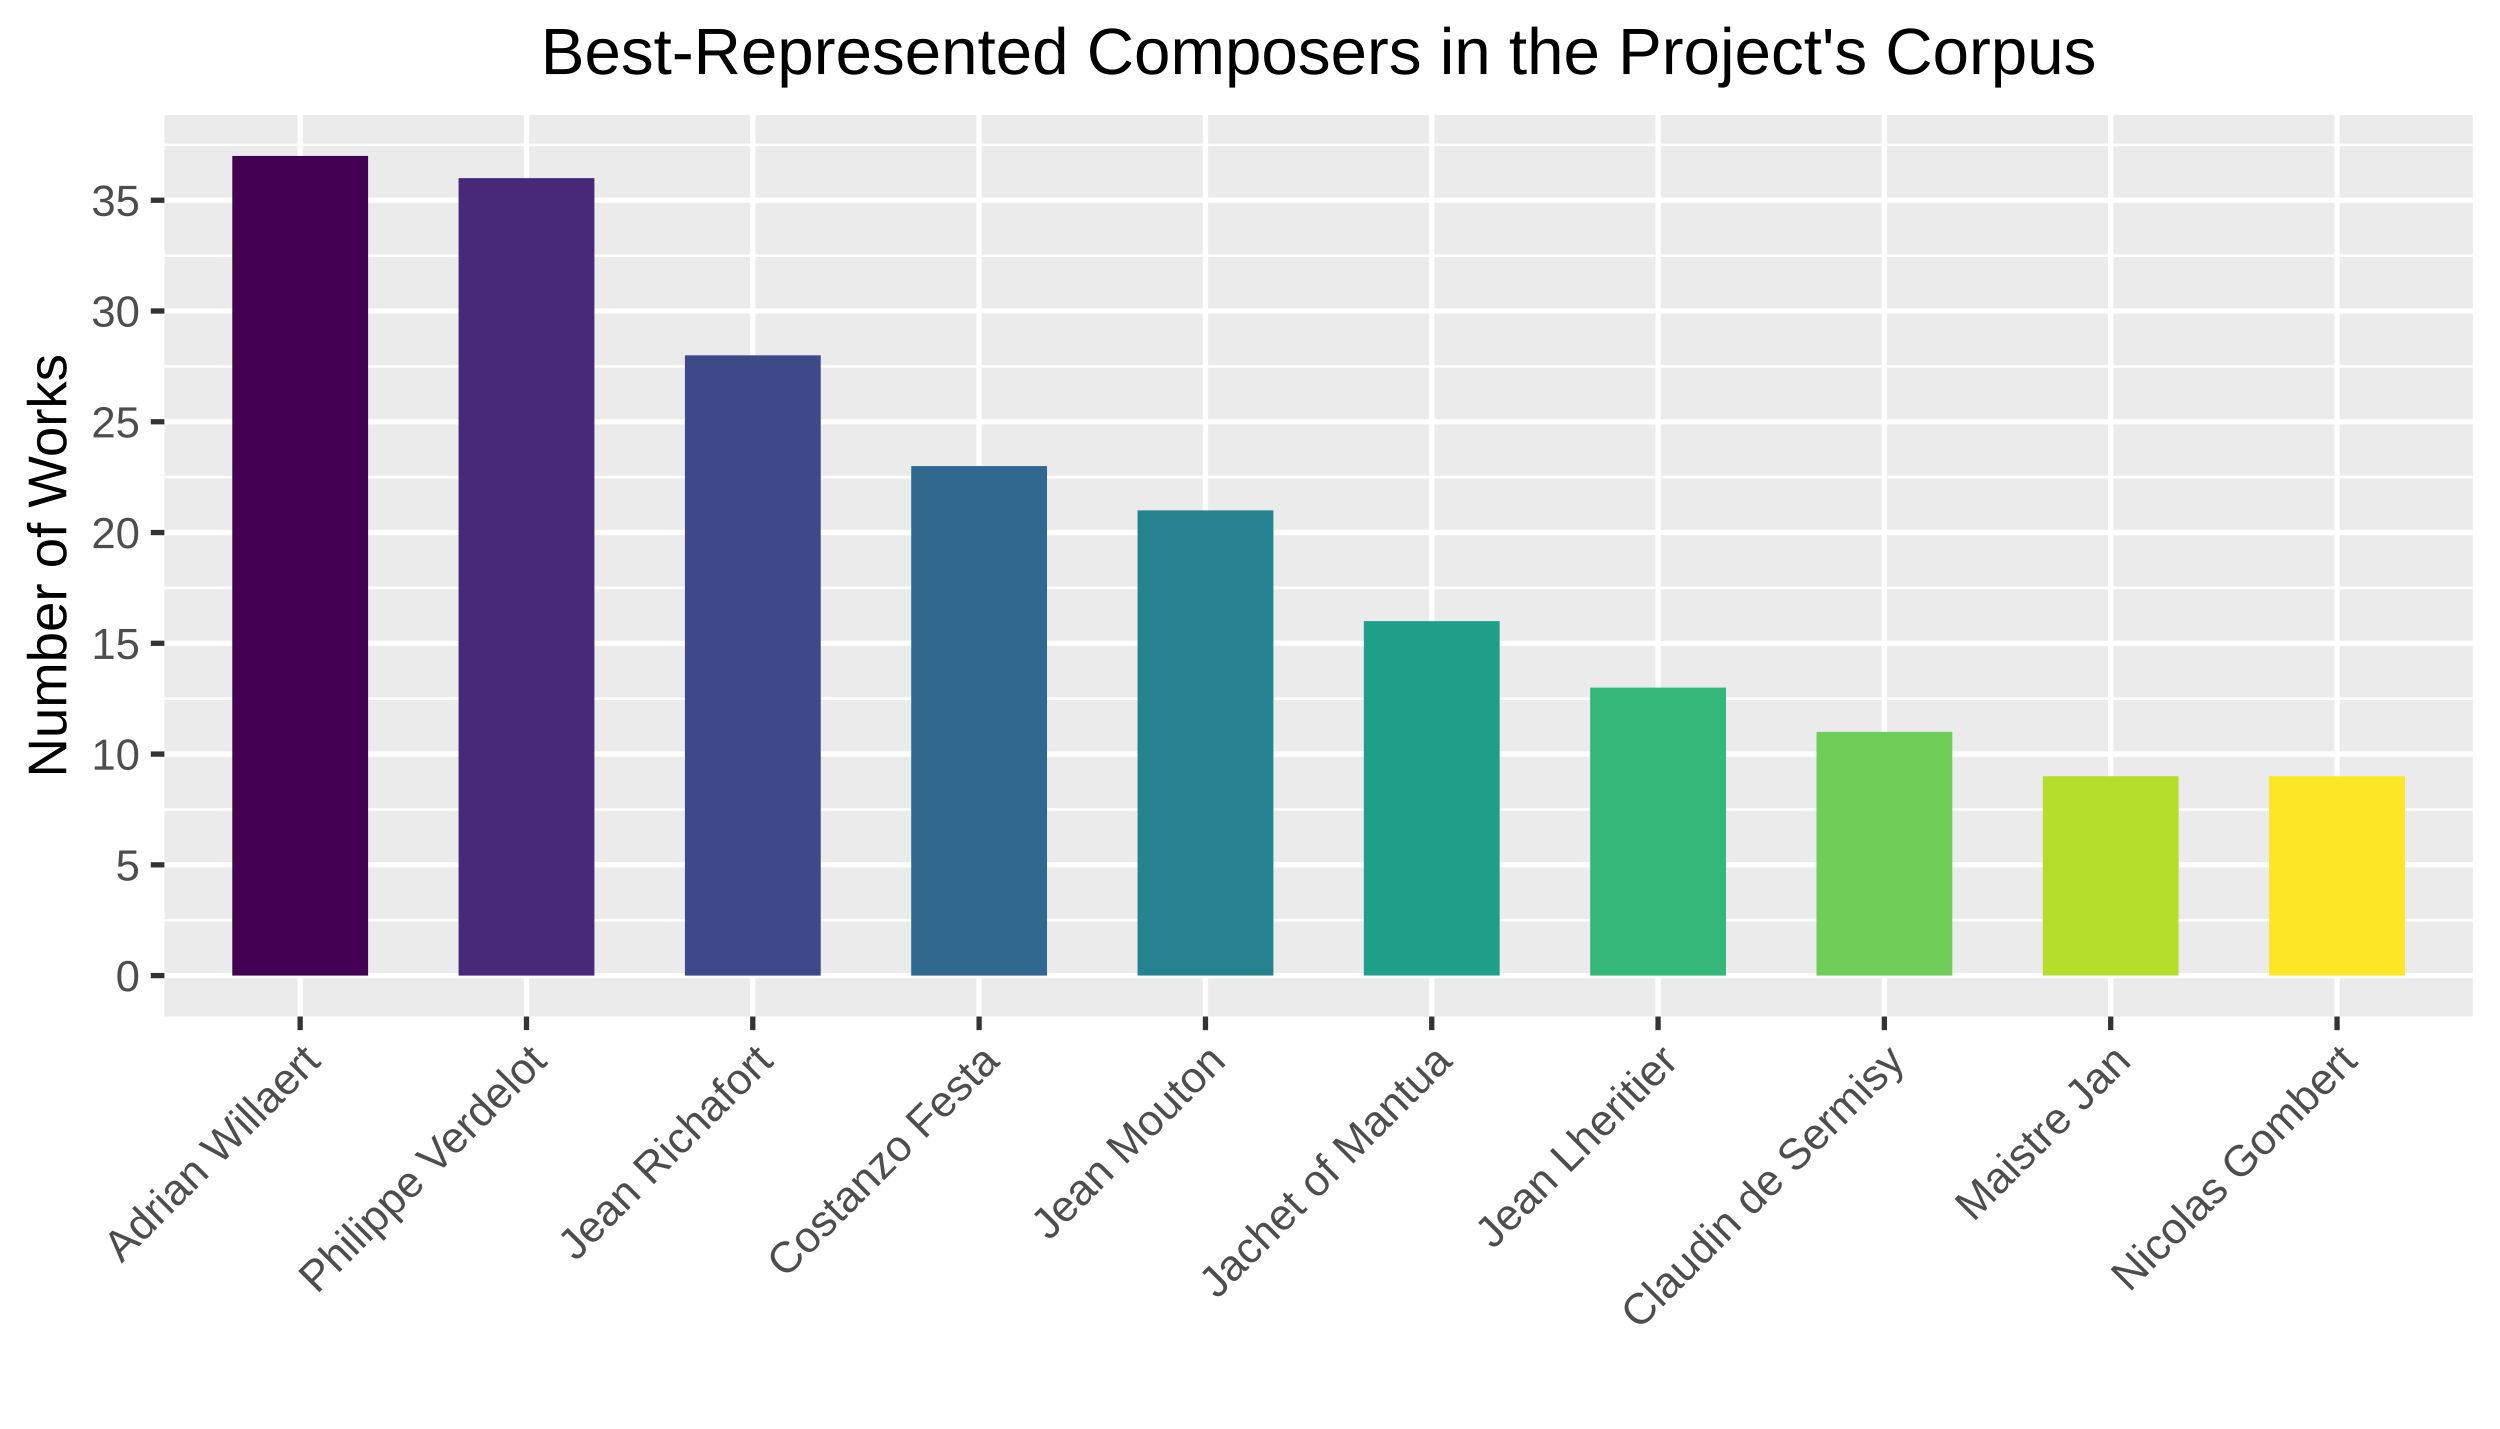
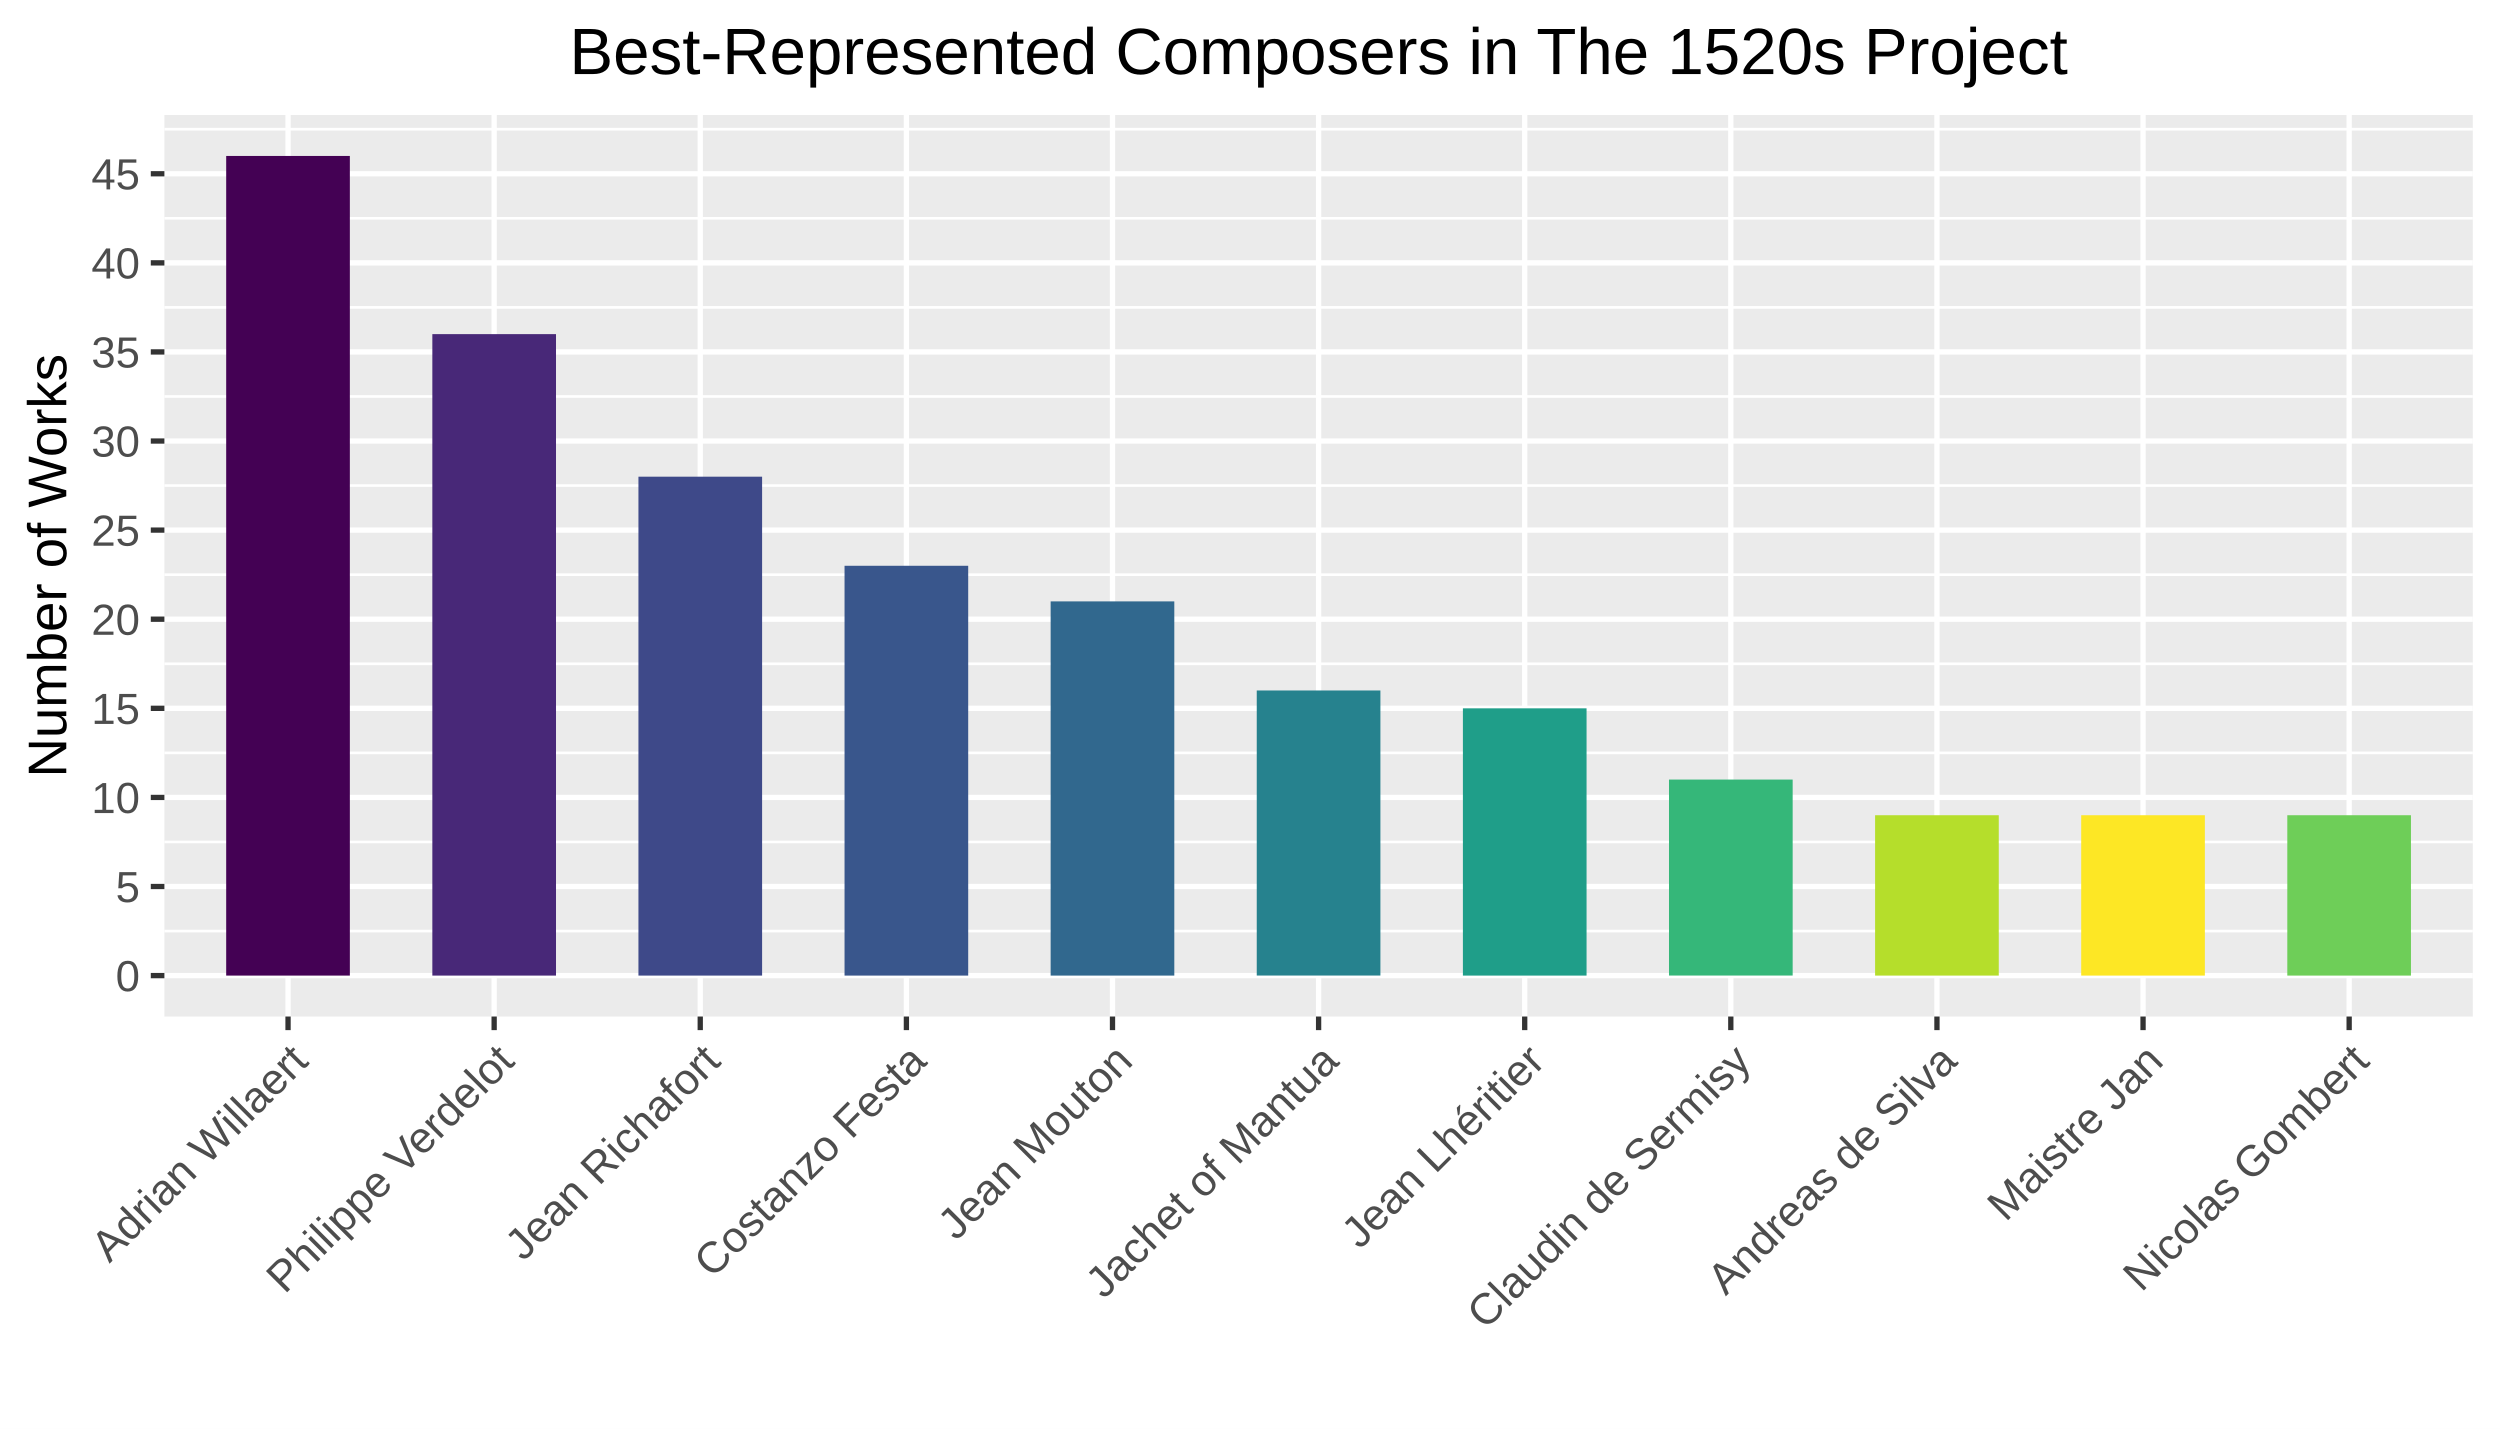
<svg xmlns="http://www.w3.org/2000/svg" class="svglite" width="504.00pt" height="288.00pt" viewBox="0 0 504.00 288.00">
  <defs>
    <style type="text/css">
    .svglite line, .svglite polyline, .svglite polygon, .svglite path, .svglite rect, .svglite circle {
      fill: none;
      stroke: #000000;
      stroke-linecap: round;
      stroke-linejoin: round;
      stroke-miterlimit: 10.00;
    }
    .svglite text {
      white-space: pre;
    }
  </style>
  </defs>
  <rect width="100%" height="100%" style="stroke: none; fill: #FFFFFF;" />
  <defs>
    <clipPath id="cpMC4wMHw1MDQuMDB8MC4wMHwyODguMDA=">
      <rect x="0.00" y="0.00" width="504.00" height="288.00" />
    </clipPath>
  </defs>
  <g clip-path="url(#cpMC4wMHw1MDQuMDB8MC4wMHwyODguMDA=)">
    <rect x="0.00" y="0.00" width="504.00" height="288.00" style="stroke-width: 1.07; stroke: #FFFFFF; fill: #FFFFFF;" />
  </g>
  <defs>
    <clipPath id="cpMzMuMTR8NDk4LjUyfDIzLjE4fDIwNC45NA==">
      <rect x="33.14" y="23.18" width="465.38" height="181.76" />
    </clipPath>
  </defs>
  <g clip-path="url(#cpMzMuMTR8NDk4LjUyfDIzLjE4fDIwNC45NA==)">
    <rect x="33.14" y="23.18" width="465.38" height="181.76" style="stroke-width: 1.07; stroke: none; fill: #EBEBEB;" />
-     <polyline points="33.14,185.51 498.52,185.51 " style="stroke-width: 0.53; stroke: #FFFFFF; stroke-linecap: butt;" />
-     <polyline points="33.14,163.18 498.52,163.18 " style="stroke-width: 0.53; stroke: #FFFFFF; stroke-linecap: butt;" />
-     <polyline points="33.14,140.85 498.52,140.85 " style="stroke-width: 0.53; stroke: #FFFFFF; stroke-linecap: butt;" />
-     <polyline points="33.14,118.52 498.52,118.52 " style="stroke-width: 0.53; stroke: #FFFFFF; stroke-linecap: butt;" />
-     <polyline points="33.14,96.19 498.52,96.19 " style="stroke-width: 0.53; stroke: #FFFFFF; stroke-linecap: butt;" />
-     <polyline points="33.14,73.87 498.52,73.87 " style="stroke-width: 0.53; stroke: #FFFFFF; stroke-linecap: butt;" />
-     <polyline points="33.14,51.54 498.52,51.54 " style="stroke-width: 0.53; stroke: #FFFFFF; stroke-linecap: butt;" />
-     <polyline points="33.14,29.21 498.52,29.21 " style="stroke-width: 0.53; stroke: #FFFFFF; stroke-linecap: butt;" />
+     <polyline points="33.14,187.70 498.52,187.70 " style="stroke-width: 0.53; stroke: #FFFFFF; stroke-linecap: butt;" />
+     <polyline points="33.14,169.74 498.52,169.74 " style="stroke-width: 0.53; stroke: #FFFFFF; stroke-linecap: butt;" />
+     <polyline points="33.14,151.78 498.52,151.78 " style="stroke-width: 0.53; stroke: #FFFFFF; stroke-linecap: butt;" />
+     <polyline points="33.14,133.82 498.52,133.82 " style="stroke-width: 0.53; stroke: #FFFFFF; stroke-linecap: butt;" />
+     <polyline points="33.14,115.85 498.52,115.85 " style="stroke-width: 0.53; stroke: #FFFFFF; stroke-linecap: butt;" />
+     <polyline points="33.14,97.89 498.52,97.89 " style="stroke-width: 0.53; stroke: #FFFFFF; stroke-linecap: butt;" />
+     <polyline points="33.14,79.93 498.52,79.93 " style="stroke-width: 0.53; stroke: #FFFFFF; stroke-linecap: butt;" />
+     <polyline points="33.14,61.97 498.52,61.97 " style="stroke-width: 0.53; stroke: #FFFFFF; stroke-linecap: butt;" />
+     <polyline points="33.14,44.01 498.52,44.01 " style="stroke-width: 0.53; stroke: #FFFFFF; stroke-linecap: butt;" />
+     <polyline points="33.14,26.05 498.52,26.05 " style="stroke-width: 0.53; stroke: #FFFFFF; stroke-linecap: butt;" />
    <polyline points="33.14,196.68 498.52,196.68 " style="stroke-width: 1.07; stroke: #FFFFFF; stroke-linecap: butt;" />
-     <polyline points="33.14,174.35 498.52,174.35 " style="stroke-width: 1.07; stroke: #FFFFFF; stroke-linecap: butt;" />
-     <polyline points="33.14,152.02 498.52,152.02 " style="stroke-width: 1.07; stroke: #FFFFFF; stroke-linecap: butt;" />
-     <polyline points="33.14,129.69 498.52,129.69 " style="stroke-width: 1.07; stroke: #FFFFFF; stroke-linecap: butt;" />
-     <polyline points="33.14,107.36 498.52,107.36 " style="stroke-width: 1.07; stroke: #FFFFFF; stroke-linecap: butt;" />
-     <polyline points="33.14,85.03 498.52,85.03 " style="stroke-width: 1.07; stroke: #FFFFFF; stroke-linecap: butt;" />
-     <polyline points="33.14,62.70 498.52,62.70 " style="stroke-width: 1.07; stroke: #FFFFFF; stroke-linecap: butt;" />
-     <polyline points="33.14,40.37 498.52,40.37 " style="stroke-width: 1.07; stroke: #FFFFFF; stroke-linecap: butt;" />
-     <polyline points="60.51,204.94 60.51,23.18 " style="stroke-width: 1.07; stroke: #FFFFFF; stroke-linecap: butt;" />
-     <polyline points="106.14,204.94 106.14,23.18 " style="stroke-width: 1.07; stroke: #FFFFFF; stroke-linecap: butt;" />
-     <polyline points="151.76,204.94 151.76,23.18 " style="stroke-width: 1.07; stroke: #FFFFFF; stroke-linecap: butt;" />
-     <polyline points="197.39,204.94 197.39,23.18 " style="stroke-width: 1.07; stroke: #FFFFFF; stroke-linecap: butt;" />
-     <polyline points="243.02,204.94 243.02,23.18 " style="stroke-width: 1.07; stroke: #FFFFFF; stroke-linecap: butt;" />
-     <polyline points="288.64,204.94 288.64,23.18 " style="stroke-width: 1.07; stroke: #FFFFFF; stroke-linecap: butt;" />
-     <polyline points="334.27,204.94 334.27,23.18 " style="stroke-width: 1.07; stroke: #FFFFFF; stroke-linecap: butt;" />
-     <polyline points="379.89,204.94 379.89,23.18 " style="stroke-width: 1.07; stroke: #FFFFFF; stroke-linecap: butt;" />
-     <polyline points="425.52,204.94 425.52,23.18 " style="stroke-width: 1.07; stroke: #FFFFFF; stroke-linecap: butt;" />
-     <polyline points="471.15,204.94 471.15,23.18 " style="stroke-width: 1.07; stroke: #FFFFFF; stroke-linecap: butt;" />
-     <rect x="46.83" y="31.44" width="27.38" height="165.24" style="stroke-width: 1.07; stroke: none; stroke-linecap: butt; stroke-linejoin: miter; fill: #440154;" />
-     <rect x="92.45" y="35.91" width="27.38" height="160.77" style="stroke-width: 1.07; stroke: none; stroke-linecap: butt; stroke-linejoin: miter; fill: #482878;" />
-     <rect x="138.08" y="71.63" width="27.38" height="125.05" style="stroke-width: 1.07; stroke: none; stroke-linecap: butt; stroke-linejoin: miter; fill: #3E4989;" />
-     <rect x="183.70" y="93.96" width="27.38" height="102.72" style="stroke-width: 1.07; stroke: none; stroke-linecap: butt; stroke-linejoin: miter; fill: #31688E;" />
-     <rect x="229.33" y="102.89" width="27.38" height="93.78" style="stroke-width: 1.07; stroke: none; stroke-linecap: butt; stroke-linejoin: miter; fill: #26828E;" />
-     <rect x="274.95" y="125.22" width="27.38" height="71.45" style="stroke-width: 1.07; stroke: none; stroke-linecap: butt; stroke-linejoin: miter; fill: #1F9E89;" />
-     <rect x="320.58" y="138.62" width="27.38" height="58.06" style="stroke-width: 1.07; stroke: none; stroke-linecap: butt; stroke-linejoin: miter; fill: #35B779;" />
-     <rect x="366.21" y="147.55" width="27.38" height="49.12" style="stroke-width: 1.07; stroke: none; stroke-linecap: butt; stroke-linejoin: miter; fill: #6ECE58;" />
-     <rect x="457.46" y="156.48" width="27.38" height="40.19" style="stroke-width: 1.07; stroke: none; stroke-linecap: butt; stroke-linejoin: miter; fill: #FDE725;" />
-     <rect x="411.83" y="156.48" width="27.38" height="40.19" style="stroke-width: 1.07; stroke: none; stroke-linecap: butt; stroke-linejoin: miter; fill: #B5DE2B;" />
+     <polyline points="33.14,178.72 498.52,178.72 " style="stroke-width: 1.07; stroke: #FFFFFF; stroke-linecap: butt;" />
+     <polyline points="33.14,160.76 498.52,160.76 " style="stroke-width: 1.07; stroke: #FFFFFF; stroke-linecap: butt;" />
+     <polyline points="33.14,142.80 498.52,142.80 " style="stroke-width: 1.07; stroke: #FFFFFF; stroke-linecap: butt;" />
+     <polyline points="33.14,124.83 498.52,124.83 " style="stroke-width: 1.07; stroke: #FFFFFF; stroke-linecap: butt;" />
+     <polyline points="33.14,106.87 498.52,106.87 " style="stroke-width: 1.07; stroke: #FFFFFF; stroke-linecap: butt;" />
+     <polyline points="33.14,88.91 498.52,88.91 " style="stroke-width: 1.07; stroke: #FFFFFF; stroke-linecap: butt;" />
+     <polyline points="33.14,70.95 498.52,70.95 " style="stroke-width: 1.07; stroke: #FFFFFF; stroke-linecap: butt;" />
+     <polyline points="33.14,52.99 498.52,52.99 " style="stroke-width: 1.07; stroke: #FFFFFF; stroke-linecap: butt;" />
+     <polyline points="33.14,35.03 498.52,35.03 " style="stroke-width: 1.07; stroke: #FFFFFF; stroke-linecap: butt;" />
+     <polyline points="58.07,204.94 58.07,23.18 " style="stroke-width: 1.07; stroke: #FFFFFF; stroke-linecap: butt;" />
+     <polyline points="99.62,204.94 99.62,23.18 " style="stroke-width: 1.07; stroke: #FFFFFF; stroke-linecap: butt;" />
+     <polyline points="141.17,204.94 141.17,23.18 " style="stroke-width: 1.07; stroke: #FFFFFF; stroke-linecap: butt;" />
+     <polyline points="182.73,204.94 182.73,23.18 " style="stroke-width: 1.07; stroke: #FFFFFF; stroke-linecap: butt;" />
+     <polyline points="224.28,204.94 224.28,23.18 " style="stroke-width: 1.07; stroke: #FFFFFF; stroke-linecap: butt;" />
+     <polyline points="265.83,204.94 265.83,23.18 " style="stroke-width: 1.07; stroke: #FFFFFF; stroke-linecap: butt;" />
+     <polyline points="307.38,204.94 307.38,23.18 " style="stroke-width: 1.07; stroke: #FFFFFF; stroke-linecap: butt;" />
+     <polyline points="348.93,204.94 348.93,23.18 " style="stroke-width: 1.07; stroke: #FFFFFF; stroke-linecap: butt;" />
+     <polyline points="390.49,204.94 390.49,23.18 " style="stroke-width: 1.07; stroke: #FFFFFF; stroke-linecap: butt;" />
+     <polyline points="432.04,204.94 432.04,23.18 " style="stroke-width: 1.07; stroke: #FFFFFF; stroke-linecap: butt;" />
+     <polyline points="473.59,204.94 473.59,23.18 " style="stroke-width: 1.07; stroke: #FFFFFF; stroke-linecap: butt;" />
+     <rect x="45.60" y="31.44" width="24.93" height="165.24" style="stroke-width: 1.07; stroke: none; stroke-linecap: butt; stroke-linejoin: miter; fill: #440154;" />
+     <rect x="87.16" y="67.36" width="24.93" height="129.32" style="stroke-width: 1.07; stroke: none; stroke-linecap: butt; stroke-linejoin: miter; fill: #482878;" />
+     <rect x="128.71" y="96.10" width="24.93" height="100.58" style="stroke-width: 1.07; stroke: none; stroke-linecap: butt; stroke-linejoin: miter; fill: #3E4989;" />
+     <rect x="170.26" y="114.06" width="24.93" height="82.62" style="stroke-width: 1.07; stroke: none; stroke-linecap: butt; stroke-linejoin: miter; fill: #39568C;" />
+     <rect x="211.81" y="121.24" width="24.93" height="75.44" style="stroke-width: 1.07; stroke: none; stroke-linecap: butt; stroke-linejoin: miter; fill: #31688E;" />
+     <rect x="253.36" y="139.20" width="24.93" height="57.47" style="stroke-width: 1.07; stroke: none; stroke-linecap: butt; stroke-linejoin: miter; fill: #26828E;" />
+     <rect x="294.92" y="142.80" width="24.93" height="53.88" style="stroke-width: 1.07; stroke: none; stroke-linecap: butt; stroke-linejoin: miter; fill: #1F9E89;" />
+     <rect x="336.47" y="157.16" width="24.93" height="39.51" style="stroke-width: 1.07; stroke: none; stroke-linecap: butt; stroke-linejoin: miter; fill: #35B779;" />
+     <rect x="461.12" y="164.35" width="24.93" height="32.33" style="stroke-width: 1.07; stroke: none; stroke-linecap: butt; stroke-linejoin: miter; fill: #6ECE58;" />
+     <rect x="419.57" y="164.35" width="24.93" height="32.33" style="stroke-width: 1.07; stroke: none; stroke-linecap: butt; stroke-linejoin: miter; fill: #FDE725;" />
+     <rect x="378.02" y="164.35" width="24.93" height="32.33" style="stroke-width: 1.07; stroke: none; stroke-linecap: butt; stroke-linejoin: miter; fill: #B5DE2B;" />
  </g>
  <g clip-path="url(#cpMC4wMHw1MDQuMDB8MC4wMHwyODguMDA=)">
    <text x="28.21" y="199.83" text-anchor="end" style="font-size: 8.80px;fill: #4D4D4D; font-family: &quot;Arial&quot;;" textLength="4.90px" lengthAdjust="spacingAndGlyphs">0</text>
-     <text x="28.21" y="177.50" text-anchor="end" style="font-size: 8.80px;fill: #4D4D4D; font-family: &quot;Arial&quot;;" textLength="4.90px" lengthAdjust="spacingAndGlyphs">5</text>
-     <text x="28.21" y="155.17" text-anchor="end" style="font-size: 8.80px;fill: #4D4D4D; font-family: &quot;Arial&quot;;" textLength="9.79px" lengthAdjust="spacingAndGlyphs">10</text>
-     <text x="28.21" y="132.84" text-anchor="end" style="font-size: 8.80px;fill: #4D4D4D; font-family: &quot;Arial&quot;;" textLength="9.79px" lengthAdjust="spacingAndGlyphs">15</text>
-     <text x="28.21" y="110.51" text-anchor="end" style="font-size: 8.80px;fill: #4D4D4D; font-family: &quot;Arial&quot;;" textLength="9.79px" lengthAdjust="spacingAndGlyphs">20</text>
-     <text x="28.21" y="88.18" text-anchor="end" style="font-size: 8.80px;fill: #4D4D4D; font-family: &quot;Arial&quot;;" textLength="9.79px" lengthAdjust="spacingAndGlyphs">25</text>
-     <text x="28.21" y="65.85" text-anchor="end" style="font-size: 8.80px;fill: #4D4D4D; font-family: &quot;Arial&quot;;" textLength="9.79px" lengthAdjust="spacingAndGlyphs">30</text>
-     <text x="28.21" y="43.52" text-anchor="end" style="font-size: 8.80px;fill: #4D4D4D; font-family: &quot;Arial&quot;;" textLength="9.79px" lengthAdjust="spacingAndGlyphs">35</text>
+     <text x="28.21" y="181.87" text-anchor="end" style="font-size: 8.80px;fill: #4D4D4D; font-family: &quot;Arial&quot;;" textLength="4.90px" lengthAdjust="spacingAndGlyphs">5</text>
+     <text x="28.21" y="163.91" text-anchor="end" style="font-size: 8.80px;fill: #4D4D4D; font-family: &quot;Arial&quot;;" textLength="9.79px" lengthAdjust="spacingAndGlyphs">10</text>
+     <text x="28.21" y="145.95" text-anchor="end" style="font-size: 8.80px;fill: #4D4D4D; font-family: &quot;Arial&quot;;" textLength="9.79px" lengthAdjust="spacingAndGlyphs">15</text>
+     <text x="28.21" y="127.98" text-anchor="end" style="font-size: 8.80px;fill: #4D4D4D; font-family: &quot;Arial&quot;;" textLength="9.79px" lengthAdjust="spacingAndGlyphs">20</text>
+     <text x="28.21" y="110.02" text-anchor="end" style="font-size: 8.80px;fill: #4D4D4D; font-family: &quot;Arial&quot;;" textLength="9.79px" lengthAdjust="spacingAndGlyphs">25</text>
+     <text x="28.21" y="92.06" text-anchor="end" style="font-size: 8.80px;fill: #4D4D4D; font-family: &quot;Arial&quot;;" textLength="9.79px" lengthAdjust="spacingAndGlyphs">30</text>
+     <text x="28.21" y="74.10" text-anchor="end" style="font-size: 8.80px;fill: #4D4D4D; font-family: &quot;Arial&quot;;" textLength="9.79px" lengthAdjust="spacingAndGlyphs">35</text>
+     <text x="28.21" y="56.14" text-anchor="end" style="font-size: 8.80px;fill: #4D4D4D; font-family: &quot;Arial&quot;;" textLength="9.79px" lengthAdjust="spacingAndGlyphs">40</text>
+     <text x="28.21" y="38.18" text-anchor="end" style="font-size: 8.80px;fill: #4D4D4D; font-family: &quot;Arial&quot;;" textLength="9.79px" lengthAdjust="spacingAndGlyphs">45</text>
    <polyline points="30.40,196.68 33.14,196.68 " style="stroke-width: 1.07; stroke: #333333; stroke-linecap: butt;" />
-     <polyline points="30.40,174.35 33.14,174.35 " style="stroke-width: 1.07; stroke: #333333; stroke-linecap: butt;" />
-     <polyline points="30.40,152.02 33.14,152.02 " style="stroke-width: 1.07; stroke: #333333; stroke-linecap: butt;" />
-     <polyline points="30.40,129.69 33.14,129.69 " style="stroke-width: 1.07; stroke: #333333; stroke-linecap: butt;" />
-     <polyline points="30.40,107.36 33.14,107.36 " style="stroke-width: 1.07; stroke: #333333; stroke-linecap: butt;" />
-     <polyline points="30.40,85.03 33.14,85.03 " style="stroke-width: 1.07; stroke: #333333; stroke-linecap: butt;" />
-     <polyline points="30.40,62.70 33.14,62.70 " style="stroke-width: 1.07; stroke: #333333; stroke-linecap: butt;" />
-     <polyline points="30.40,40.37 33.14,40.37 " style="stroke-width: 1.07; stroke: #333333; stroke-linecap: butt;" />
-     <polyline points="60.51,207.68 60.51,204.94 " style="stroke-width: 1.07; stroke: #333333; stroke-linecap: butt;" />
-     <polyline points="106.14,207.68 106.14,204.94 " style="stroke-width: 1.07; stroke: #333333; stroke-linecap: butt;" />
-     <polyline points="151.76,207.68 151.76,204.94 " style="stroke-width: 1.07; stroke: #333333; stroke-linecap: butt;" />
-     <polyline points="197.39,207.68 197.39,204.94 " style="stroke-width: 1.07; stroke: #333333; stroke-linecap: butt;" />
-     <polyline points="243.02,207.68 243.02,204.94 " style="stroke-width: 1.07; stroke: #333333; stroke-linecap: butt;" />
-     <polyline points="288.64,207.68 288.64,204.94 " style="stroke-width: 1.07; stroke: #333333; stroke-linecap: butt;" />
-     <polyline points="334.27,207.68 334.27,204.94 " style="stroke-width: 1.07; stroke: #333333; stroke-linecap: butt;" />
-     <polyline points="379.89,207.68 379.89,204.94 " style="stroke-width: 1.07; stroke: #333333; stroke-linecap: butt;" />
-     <polyline points="425.52,207.68 425.52,204.94 " style="stroke-width: 1.07; stroke: #333333; stroke-linecap: butt;" />
-     <polyline points="471.15,207.68 471.15,204.94 " style="stroke-width: 1.07; stroke: #333333; stroke-linecap: butt;" />
-     <text transform="translate(64.97,214.33) rotate(-45)" text-anchor="end" style="font-size: 8.80px;fill: #4D4D4D; font-family: &quot;Arial&quot;;" textLength="57.21px" lengthAdjust="spacingAndGlyphs">Adrian Willaert</text>
-     <text transform="translate(110.59,214.33) rotate(-45)" text-anchor="end" style="font-size: 8.80px;fill: #4D4D4D; font-family: &quot;Arial&quot;;" textLength="66.05px" lengthAdjust="spacingAndGlyphs">Philippe Verdelot</text>
-     <text transform="translate(156.22,214.33) rotate(-45)" text-anchor="end" style="font-size: 8.80px;fill: #4D4D4D; font-family: &quot;Arial&quot;;" textLength="56.75px" lengthAdjust="spacingAndGlyphs">Jean Richafort</text>
-     <text transform="translate(201.85,214.33) rotate(-45)" text-anchor="end" style="font-size: 8.80px;fill: #4D4D4D; font-family: &quot;Arial&quot;;" textLength="61.64px" lengthAdjust="spacingAndGlyphs">Costanzo Festa</text>
-     <text transform="translate(247.47,214.33) rotate(-45)" text-anchor="end" style="font-size: 8.80px;fill: #4D4D4D; font-family: &quot;Arial&quot;;" textLength="50.90px" lengthAdjust="spacingAndGlyphs">Jean Mouton</text>
-     <text transform="translate(293.10,214.33) rotate(-45)" text-anchor="end" style="font-size: 8.80px;fill: #4D4D4D; font-family: &quot;Arial&quot;;" textLength="67.54px" lengthAdjust="spacingAndGlyphs">Jachet of Mantua</text>
-     <text transform="translate(338.72,214.33) rotate(-45)" text-anchor="end" style="font-size: 8.80px;fill: #4D4D4D; font-family: &quot;Arial&quot;;" textLength="53.33px" lengthAdjust="spacingAndGlyphs">Jean Lheritier</text>
-     <text transform="translate(384.35,214.33) rotate(-45)" text-anchor="end" style="font-size: 8.80px;fill: #4D4D4D; font-family: &quot;Arial&quot;;" textLength="76.30px" lengthAdjust="spacingAndGlyphs">Claudin de Sermisy</text>
-     <text transform="translate(429.97,214.33) rotate(-45)" text-anchor="end" style="font-size: 8.80px;fill: #4D4D4D; font-family: &quot;Arial&quot;;" textLength="45.49px" lengthAdjust="spacingAndGlyphs">Maistre Jan</text>
-     <text transform="translate(475.60,214.33) rotate(-45)" text-anchor="end" style="font-size: 8.80px;fill: #4D4D4D; font-family: &quot;Arial&quot;;" textLength="65.53px" lengthAdjust="spacingAndGlyphs">Nicolas Gombert</text>
+     <polyline points="30.40,178.72 33.14,178.72 " style="stroke-width: 1.07; stroke: #333333; stroke-linecap: butt;" />
+     <polyline points="30.40,160.76 33.14,160.76 " style="stroke-width: 1.07; stroke: #333333; stroke-linecap: butt;" />
+     <polyline points="30.40,142.80 33.14,142.80 " style="stroke-width: 1.07; stroke: #333333; stroke-linecap: butt;" />
+     <polyline points="30.40,124.83 33.14,124.83 " style="stroke-width: 1.07; stroke: #333333; stroke-linecap: butt;" />
+     <polyline points="30.40,106.87 33.14,106.87 " style="stroke-width: 1.07; stroke: #333333; stroke-linecap: butt;" />
+     <polyline points="30.40,88.91 33.14,88.91 " style="stroke-width: 1.07; stroke: #333333; stroke-linecap: butt;" />
+     <polyline points="30.40,70.95 33.14,70.95 " style="stroke-width: 1.07; stroke: #333333; stroke-linecap: butt;" />
+     <polyline points="30.40,52.99 33.14,52.99 " style="stroke-width: 1.07; stroke: #333333; stroke-linecap: butt;" />
+     <polyline points="30.40,35.03 33.14,35.03 " style="stroke-width: 1.07; stroke: #333333; stroke-linecap: butt;" />
+     <polyline points="58.07,207.68 58.07,204.94 " style="stroke-width: 1.07; stroke: #333333; stroke-linecap: butt;" />
+     <polyline points="99.62,207.68 99.62,204.94 " style="stroke-width: 1.07; stroke: #333333; stroke-linecap: butt;" />
+     <polyline points="141.17,207.68 141.17,204.94 " style="stroke-width: 1.07; stroke: #333333; stroke-linecap: butt;" />
+     <polyline points="182.73,207.68 182.73,204.94 " style="stroke-width: 1.07; stroke: #333333; stroke-linecap: butt;" />
+     <polyline points="224.28,207.68 224.28,204.94 " style="stroke-width: 1.07; stroke: #333333; stroke-linecap: butt;" />
+     <polyline points="265.83,207.68 265.83,204.94 " style="stroke-width: 1.07; stroke: #333333; stroke-linecap: butt;" />
+     <polyline points="307.38,207.68 307.38,204.94 " style="stroke-width: 1.07; stroke: #333333; stroke-linecap: butt;" />
+     <polyline points="348.93,207.68 348.93,204.94 " style="stroke-width: 1.07; stroke: #333333; stroke-linecap: butt;" />
+     <polyline points="390.49,207.68 390.49,204.94 " style="stroke-width: 1.07; stroke: #333333; stroke-linecap: butt;" />
+     <polyline points="432.04,207.68 432.04,204.94 " style="stroke-width: 1.07; stroke: #333333; stroke-linecap: butt;" />
+     <polyline points="473.59,207.68 473.59,204.94 " style="stroke-width: 1.07; stroke: #333333; stroke-linecap: butt;" />
+     <text transform="translate(62.52,214.33) rotate(-45)" text-anchor="end" style="font-size: 8.80px;fill: #4D4D4D; font-family: &quot;Arial&quot;;" textLength="57.21px" lengthAdjust="spacingAndGlyphs">Adrian Willaert</text>
+     <text transform="translate(104.08,214.33) rotate(-45)" text-anchor="end" style="font-size: 8.80px;fill: #4D4D4D; font-family: &quot;Arial&quot;;" textLength="66.05px" lengthAdjust="spacingAndGlyphs">Philippe Verdelot</text>
+     <text transform="translate(145.63,214.33) rotate(-45)" text-anchor="end" style="font-size: 8.80px;fill: #4D4D4D; font-family: &quot;Arial&quot;;" textLength="56.75px" lengthAdjust="spacingAndGlyphs">Jean Richafort</text>
+     <text transform="translate(187.18,214.33) rotate(-45)" text-anchor="end" style="font-size: 8.80px;fill: #4D4D4D; font-family: &quot;Arial&quot;;" textLength="61.64px" lengthAdjust="spacingAndGlyphs">Costanzo Festa</text>
+     <text transform="translate(228.73,214.33) rotate(-45)" text-anchor="end" style="font-size: 8.80px;fill: #4D4D4D; font-family: &quot;Arial&quot;;" textLength="50.90px" lengthAdjust="spacingAndGlyphs">Jean Mouton</text>
+     <text transform="translate(270.28,214.33) rotate(-45)" text-anchor="end" style="font-size: 8.80px;fill: #4D4D4D; font-family: &quot;Arial&quot;;" textLength="67.54px" lengthAdjust="spacingAndGlyphs">Jachet of Mantua</text>
+     <text transform="translate(311.84,214.33) rotate(-45)" text-anchor="end" style="font-size: 8.80px;fill: #4D4D4D; font-family: &quot;Arial&quot;;" textLength="53.33px" lengthAdjust="spacingAndGlyphs">Jean Lhéritier</text>
+     <text transform="translate(353.39,214.33) rotate(-45)" text-anchor="end" style="font-size: 8.80px;fill: #4D4D4D; font-family: &quot;Arial&quot;;" textLength="76.30px" lengthAdjust="spacingAndGlyphs">Claudin de Sermisy</text>
+     <text transform="translate(394.94,214.33) rotate(-45)" text-anchor="end" style="font-size: 8.80px;fill: #4D4D4D; font-family: &quot;Arial&quot;;" textLength="66.54px" lengthAdjust="spacingAndGlyphs">Andreas de Silva</text>
+     <text transform="translate(436.49,214.33) rotate(-45)" text-anchor="end" style="font-size: 8.80px;fill: #4D4D4D; font-family: &quot;Arial&quot;;" textLength="45.49px" lengthAdjust="spacingAndGlyphs">Maistre Jan</text>
+     <text transform="translate(478.04,214.33) rotate(-45)" text-anchor="end" style="font-size: 8.80px;fill: #4D4D4D; font-family: &quot;Arial&quot;;" textLength="65.53px" lengthAdjust="spacingAndGlyphs">Nicolas Gombert</text>
    <text transform="translate(13.36,114.06) rotate(-90)" text-anchor="middle" style="font-size: 11.00px; font-family: &quot;Arial&quot;;" textLength="85.40px" lengthAdjust="spacingAndGlyphs">Number of Works</text>
-     <text x="265.83" y="14.93" text-anchor="middle" style="font-size: 13.20px; font-family: &quot;Arial&quot;;" textLength="313.39px" lengthAdjust="spacingAndGlyphs">Best-Represented Composers in the Project's Corpus</text>
+     <text x="265.83" y="14.93" text-anchor="middle" style="font-size: 13.20px; font-family: &quot;Arial&quot;;" textLength="301.85px" lengthAdjust="spacingAndGlyphs">Best-Represented Composers in The 1520s Project</text>
  </g>
</svg>
